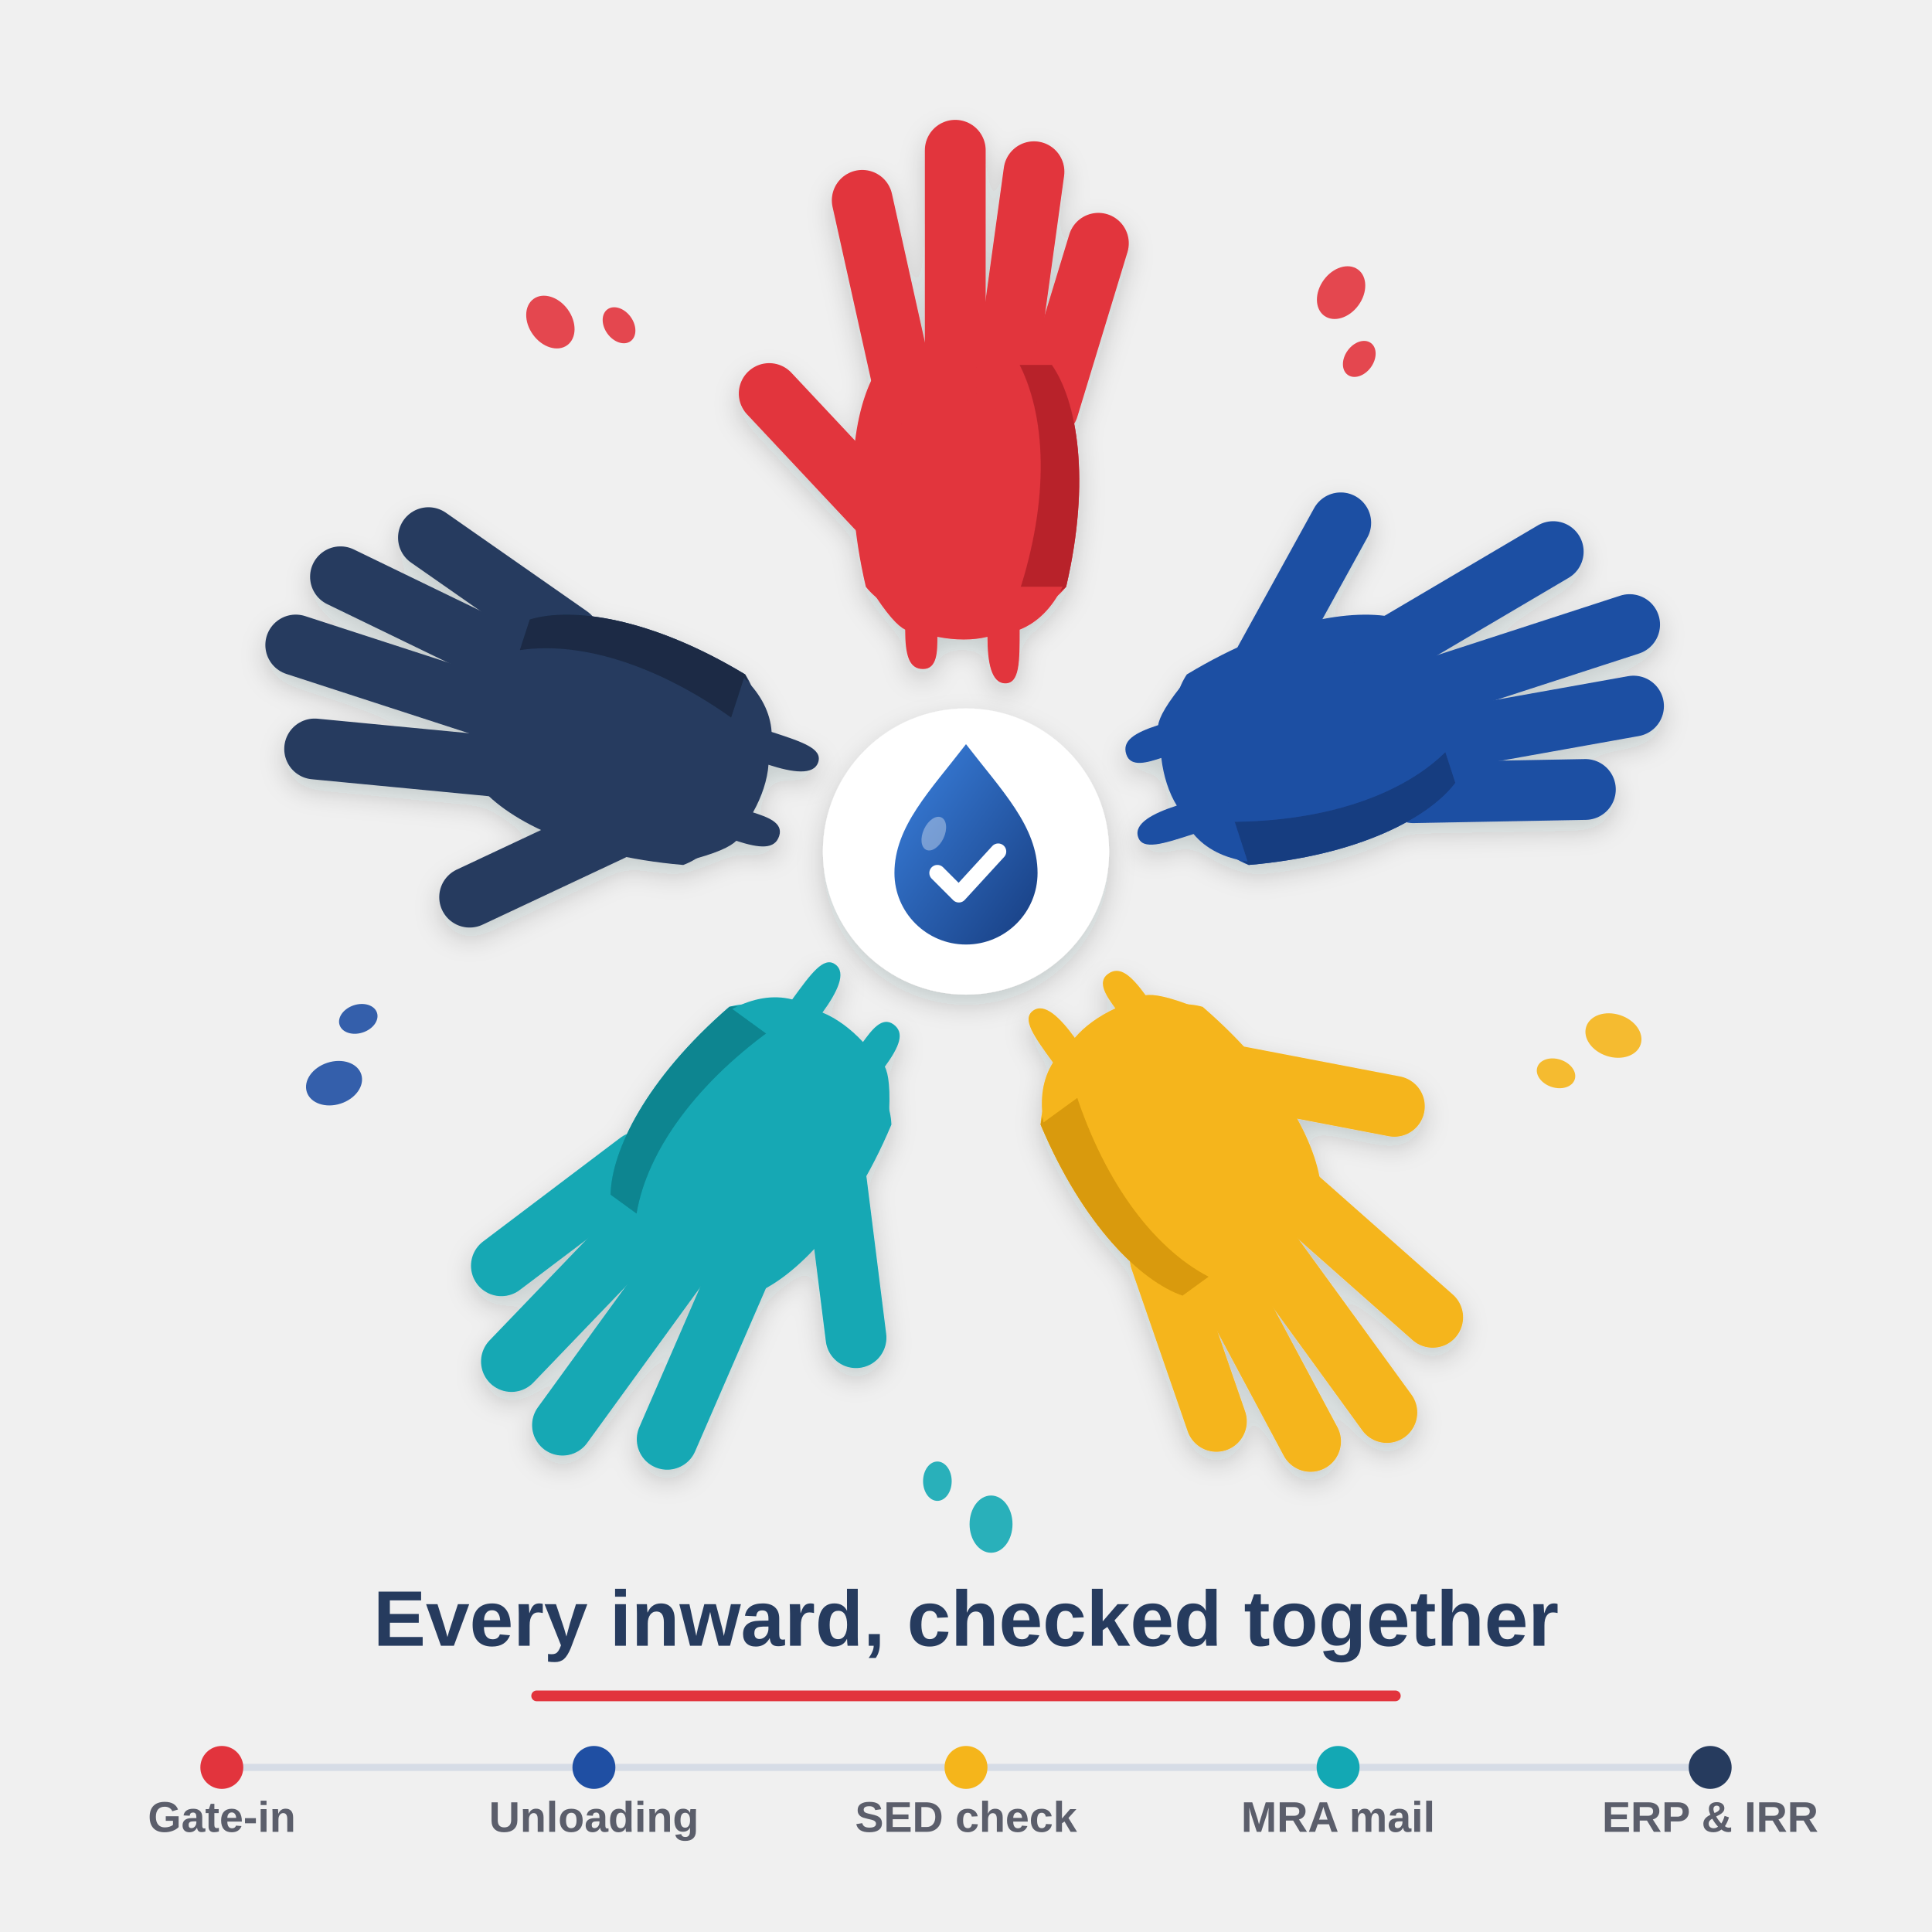
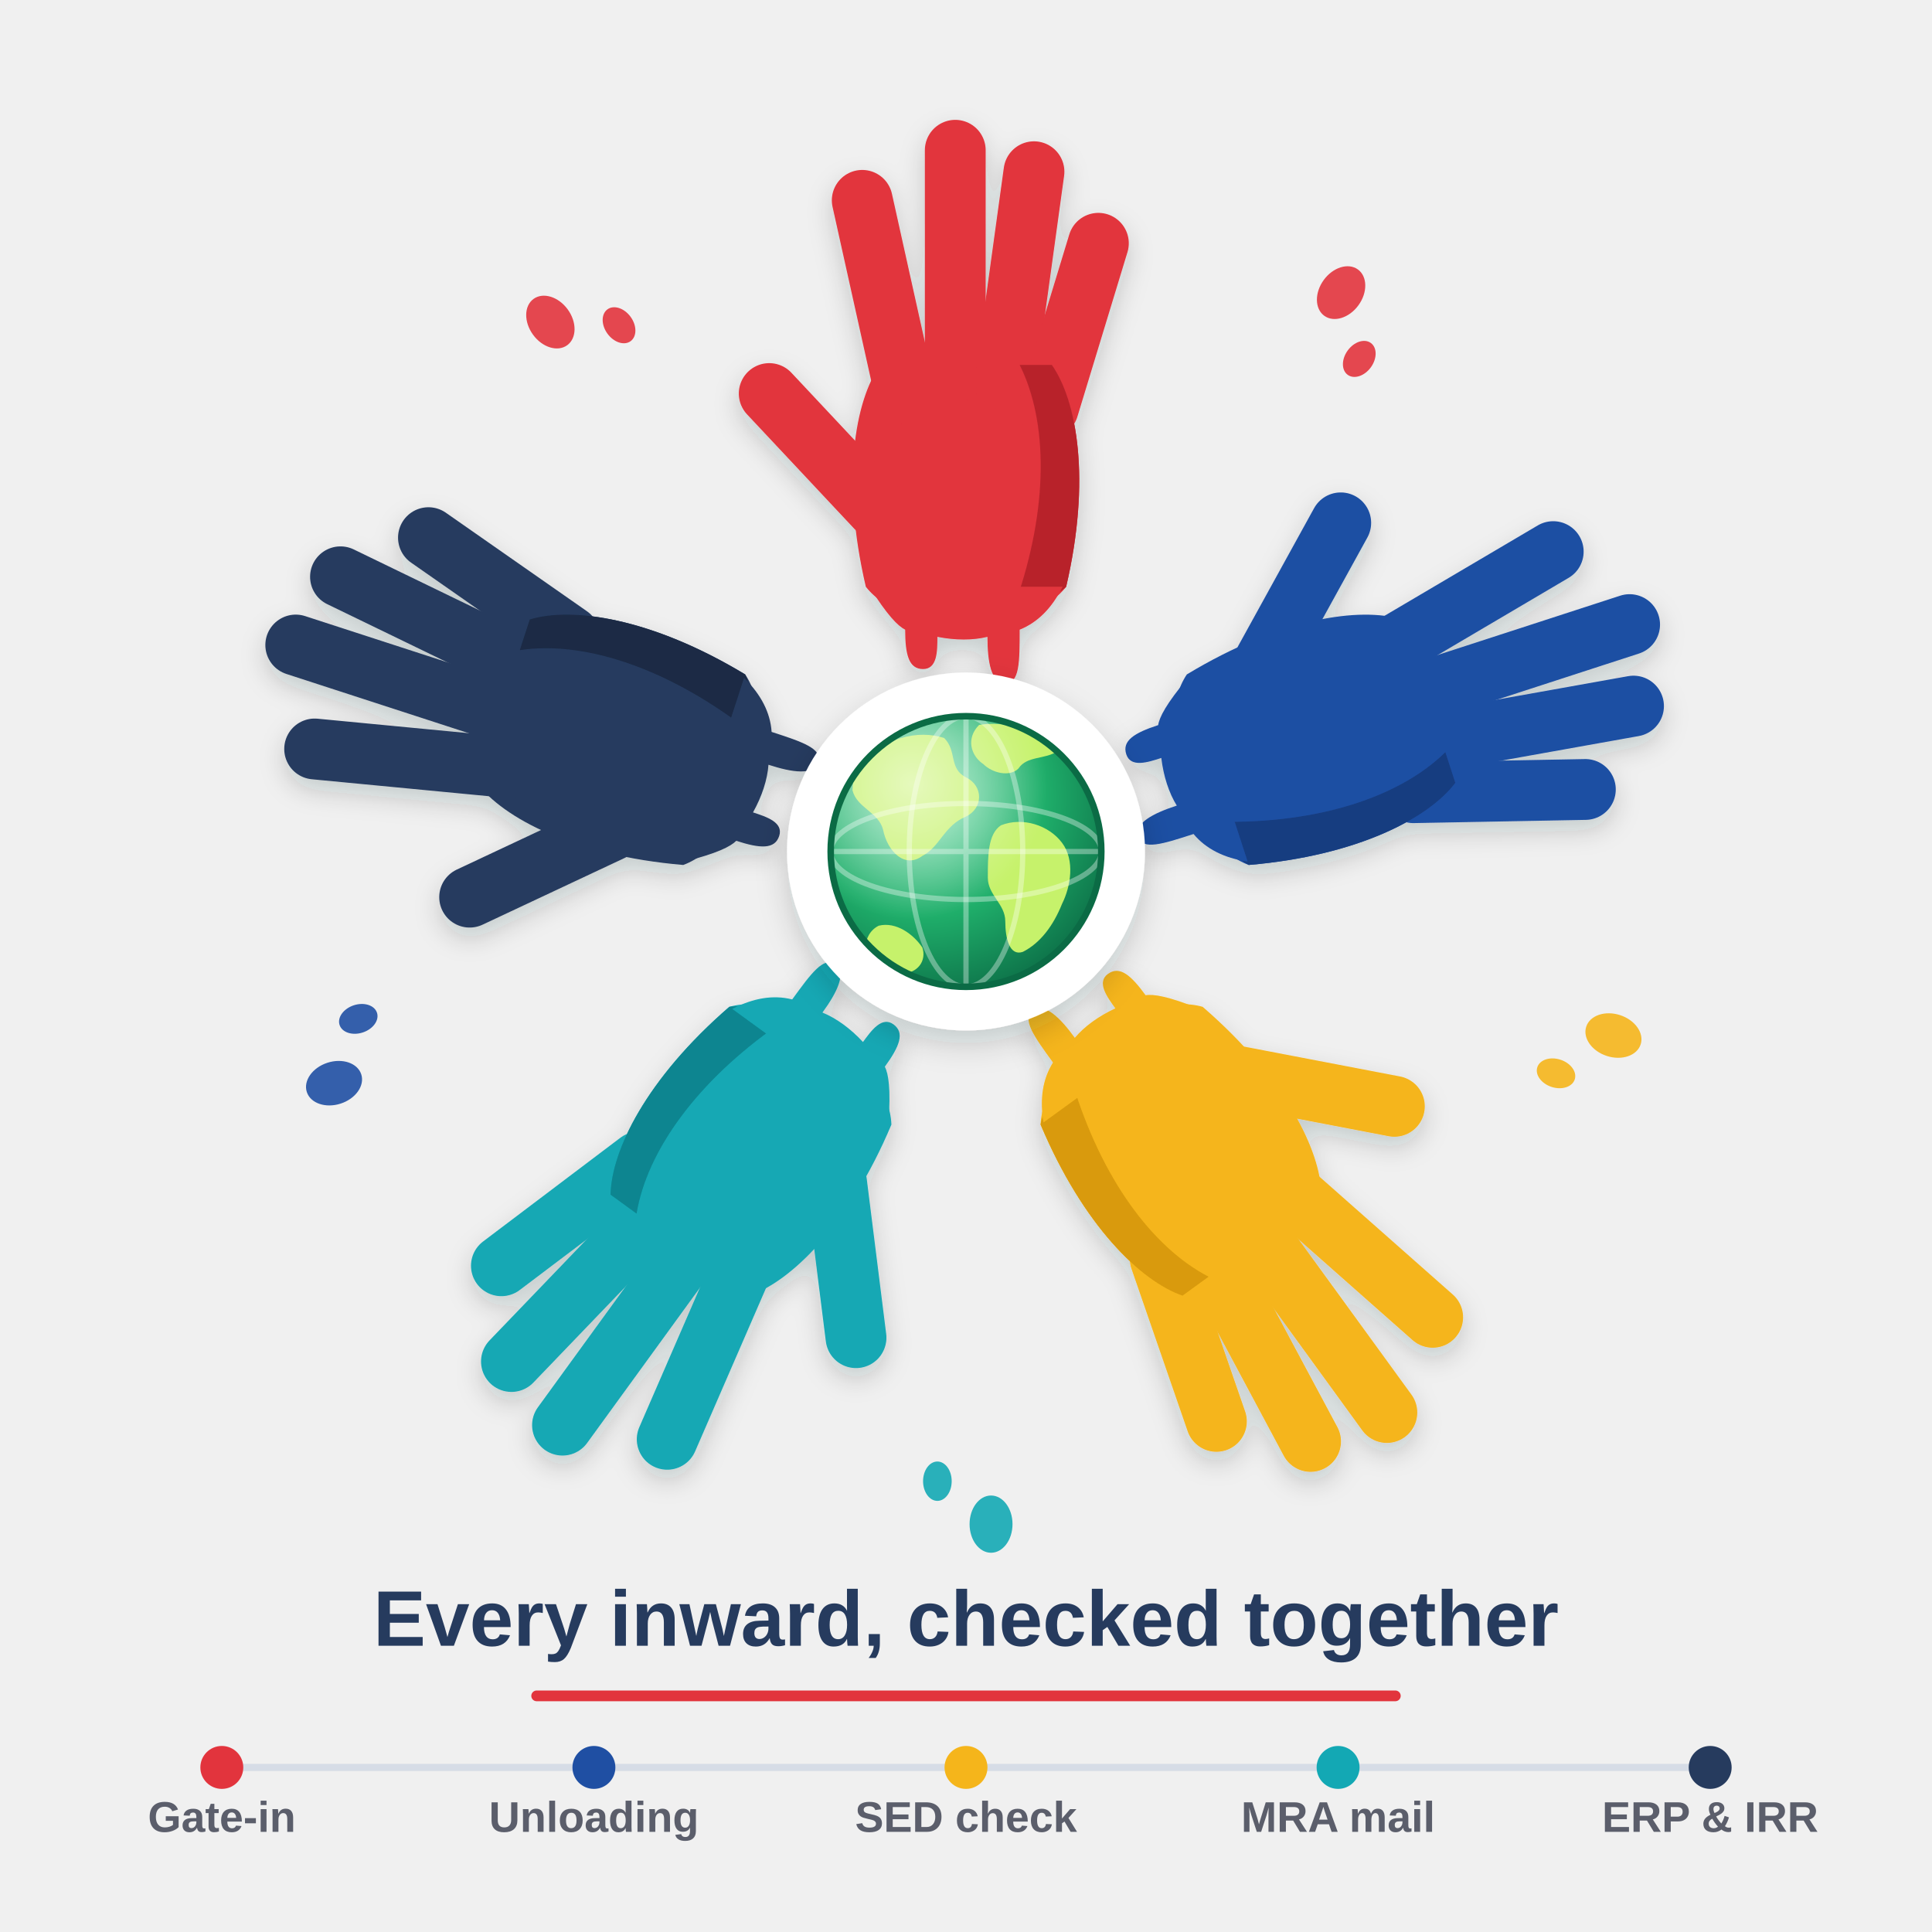
- <svg xmlns="http://www.w3.org/2000/svg" viewBox="0 0 540 540" role="img" aria-label="Every inward, checked together: five paint-dipped hands around a paint drop with a tick - gate-in, unloading, SED check, MRA mail, ERP and IRR">
+ <svg xmlns="http://www.w3.org/2000/svg" viewBox="0 0 540 540" role="img" aria-label="Every inward, checked together: five paint-dipped hands around a green globe - gate-in, unloading, SED check, MRA mail, ERP and IRR">
  <defs>
-     <linearGradient id="drop" x1="0" y1="0" x2="1" y2="1">
-       <stop offset="0" stop-color="#3b82e0" />
-       <stop offset="1" stop-color="#173d80" />
-     </linearGradient>
+     <radialGradient id="sea" cx=".35" cy=".3" r=".8">
+       <stop offset="0" stop-color="#7fe0b0" />
+       <stop offset=".55" stop-color="#1fae6a" />
+       <stop offset="1" stop-color="#0b6b45" />
+     </radialGradient>
+     <radialGradient id="shine" cx=".3" cy=".25" r=".5">
+       <stop offset="0" stop-color="#fff" stop-opacity=".55" />
+       <stop offset="1" stop-color="#fff" stop-opacity="0" />
+     </radialGradient>
+     <clipPath id="globe">
+       <circle r="31" />
+     </clipPath>
    <filter id="sh" x="-20%" y="-20%" width="140%" height="140%">
      <feDropShadow dx="0" dy="3" stdDeviation="3.5" flood-color="#1b2533" flood-opacity=".18" />
    </filter>
  </defs>
  <g transform="translate(270 238)">
    <g fill="#e2343d" opacity=".9">
      <g transform="rotate(36)">
        <ellipse cx="-7" cy="-188" rx="6" ry="8" />
        <ellipse cx="8" cy="-176" rx="4" ry="5.5" />
      </g>
      <g transform="rotate(108)" fill="#f5b51b">
        <ellipse cx="-7" cy="-188" rx="6" ry="8" />
        <ellipse cx="8" cy="-176" rx="4" ry="5.5" />
      </g>
      <g transform="rotate(180)" fill="#13a8b4">
        <ellipse cx="-7" cy="-188" rx="6" ry="8" />
        <ellipse cx="8" cy="-176" rx="4" ry="5.5" />
      </g>
      <g transform="rotate(252)" fill="#1f4fa3">
        <ellipse cx="-7" cy="-188" rx="6" ry="8" />
        <ellipse cx="8" cy="-176" rx="4" ry="5.5" />
      </g>
      <g transform="rotate(324)">
        <ellipse cx="-7" cy="-188" rx="6" ry="8" />
        <ellipse cx="8" cy="-176" rx="4" ry="5.5" />
      </g>
    </g>
    <g filter="url(#sh)">
      <g transform="rotate(0) translate(0 -66)">
        <path fill="#e2343d" d="M-28-8C-35-38-31-60-24-70H24C31-60 35-38 28-8 17 6-17 6-28-8Z" />
        <g fill="none" stroke="#e2343d" stroke-linecap="round" stroke-width="17">
          <path d="M-17-62L-29-116" />
          <path d="M-3-68V-130" />
          <path d="M11-66L19-124" />
          <path d="M23-58L37-104" />
          <path d="M-25-30L-55-62" />
        </g>
        <path fill="#b8242c" d="M28-8C35-38 31-60 24-70H15C23-54 23-30 14-4 20-4 25-5 28-8Z" />
        <path fill="#e2343d" d="M-27-8C-22 0-19 3-17 4-17 11-16 15-12 15-8 15-8 10-8 6-3 7 2 7 6 6 6 13 7 19 11 19 15 19 15 13 15 4 20 2 24-2 27-8Z" />
      </g>
      <g transform="rotate(72) translate(0 -66)">
        <path fill="#1f4fa3" d="M-28-8C-35-38-31-60-24-70H24C31-60 35-38 28-8 17 6-17 6-28-8Z" />
        <g fill="none" stroke="#1f4fa3" stroke-linecap="round" stroke-width="17">
          <path d="M-17-62L-29-116" />
          <path d="M-3-68V-130" />
          <path d="M11-66L19-124" />
          <path d="M23-58L37-104" />
          <path d="M-25-30L-55-62" />
        </g>
        <path fill="#173d80" d="M28-8C35-38 31-60 24-70H15C23-54 23-30 14-4 20-4 25-5 28-8Z" />
        <path fill="#1f4fa3" d="M-27-8C-22 0-19 3-17 4-17 11-16 15-12 15-8 15-8 10-8 6-3 7 2 7 6 6 6 13 7 19 11 19 15 19 15 13 15 4 20 2 24-2 27-8Z" />
      </g>
      <g transform="rotate(144) translate(0 -66)">
        <path fill="#f5b51b" d="M-28-8C-35-38-31-60-24-70H24C31-60 35-38 28-8 17 6-17 6-28-8Z" />
        <g fill="none" stroke="#f5b51b" stroke-linecap="round" stroke-width="17">
          <path d="M-17-62L-29-116" />
          <path d="M-3-68V-130" />
          <path d="M11-66L19-124" />
          <path d="M23-58L37-104" />
          <path d="M-25-30L-55-62" />
        </g>
        <path fill="#d99a0c" d="M28-8C35-38 31-60 24-70H15C23-54 23-30 14-4 20-4 25-5 28-8Z" />
        <path fill="#f5b51b" d="M-27-8C-22 0-19 3-17 4-17 11-16 15-12 15-8 15-8 10-8 6-3 7 2 7 6 6 6 13 7 19 11 19 15 19 15 13 15 4 20 2 24-2 27-8Z" />
      </g>
      <g transform="rotate(216) translate(0 -66)">
        <path fill="#13a8b4" d="M-28-8C-35-38-31-60-24-70H24C31-60 35-38 28-8 17 6-17 6-28-8Z" />
        <g fill="none" stroke="#13a8b4" stroke-linecap="round" stroke-width="17">
          <path d="M-17-62L-29-116" />
          <path d="M-3-68V-130" />
          <path d="M11-66L19-124" />
          <path d="M23-58L37-104" />
          <path d="M-25-30L-55-62" />
        </g>
        <path fill="#0e8590" d="M28-8C35-38 31-60 24-70H15C23-54 23-30 14-4 20-4 25-5 28-8Z" />
        <path fill="#13a8b4" d="M-27-8C-22 0-19 3-17 4-17 11-16 15-12 15-8 15-8 10-8 6-3 7 2 7 6 6 6 13 7 19 11 19 15 19 15 13 15 4 20 2 24-2 27-8Z" />
      </g>
      <g transform="rotate(288) translate(0 -66)">
        <path fill="#263b5e" d="M-28-8C-35-38-31-60-24-70H24C31-60 35-38 28-8 17 6-17 6-28-8Z" />
        <g fill="none" stroke="#263b5e" stroke-linecap="round" stroke-width="17">
          <path d="M-17-62L-29-116" />
          <path d="M-3-68V-130" />
          <path d="M11-66L19-124" />
          <path d="M23-58L37-104" />
          <path d="M-25-30L-55-62" />
        </g>
        <path fill="#1a2a45" d="M28-8C35-38 31-60 24-70H15C23-54 23-30 14-4 20-4 25-5 28-8Z" />
        <path fill="#263b5e" d="M-27-8C-22 0-19 3-17 4-17 11-16 15-12 15-8 15-8 10-8 6-3 7 2 7 6 6 6 13 7 19 11 19 15 19 15 13 15 4 20 2 24-2 27-8Z" />
      </g>
    </g>
-     <circle r="40" fill="#fff" filter="url(#sh)" />
-     <path d="M0-30C10-17 20-7 20 6A20 20 0 0 1-20 6C-20-7-10-17 0-30Z" fill="url(#drop)" />
-     <path d="M-8 6l6 6 11-12" fill="none" stroke="#fff" stroke-width="4.5" stroke-linecap="round" stroke-linejoin="round" />
-     <ellipse cx="-9" cy="-5" rx="3" ry="5" fill="#fff" opacity=".35" transform="rotate(25 -9 -5)" />
+     <g transform="scale(1.22)">
+       <circle r="41" fill="#fff" filter="url(#sh)" />
+       <circle r="31" fill="url(#sea)" />
+       <g clip-path="url(#globe)">
+         <g fill="#c6f26b">
+           <path d="M-24-20c5-6 13-8 19-6 3 3 1 7 5 9 4 2 4 7 0 9-5 2-6 7-10 9-4 3-8-1-9-6-1-4-6-5-7-9 0-3 1-5 2-6z" />
+           <path d="M3-29c6-1 13 1 18 6-3 2-7 1-9 4-2 2-6 1-8-1-3-2-4-6-1-9z" />
+           <path d="M8-6c5-2 11 0 14 4 3 4 2 10 0 14-2 5-5 9-9 11-3 1-4-3-4-7 0-4-4-6-4-10 0-5 0-10 3-12z" />
+           <path d="M-20 17c4-1 8 2 10 5 1 3-1 6-5 6-4 0-8-3-8-6 0-2 1-4 3-5z" />
+         </g>
+         <g fill="none" stroke="#fff" stroke-opacity=".35" stroke-width="1.2">
+           <ellipse rx="31" ry="11" />
+           <path d="M-31 0h62M0-31v62" />
+           <ellipse rx="13" ry="31" />
+         </g>
+       </g>
+       <circle r="31" fill="url(#shine)" />
+       <circle r="31" fill="none" stroke="#0b6b45" stroke-width="1.5" />
+     </g>
  </g>
  <g font-family="Segoe UI, Arial, sans-serif" text-anchor="middle">
    <text x="270" y="460" font-size="22" font-weight="800" fill="#263b5e">Every inward, checked together</text>
    <path d="M150 474h240" stroke="#e2343d" stroke-width="3" stroke-linecap="round" />
    <g font-size="12" font-weight="700" fill="#5b5e6b">
      <text x="62" y="512">Gate-in</text>
      <text x="166" y="512">Unloading</text>
      <text x="270" y="512">SED check</text>
      <text x="374" y="512">MRA mail</text>
      <text x="478" y="512">ERP &amp; IRR</text>
    </g>
    <path d="M62 494H478" stroke="#d6dce6" stroke-width="2" />
    <g>
      <circle cx="62" cy="494" r="6" fill="#e2343d" />
      <circle cx="166" cy="494" r="6" fill="#1f4fa3" />
      <circle cx="270" cy="494" r="6" fill="#f5b51b" />
      <circle cx="374" cy="494" r="6" fill="#13a8b4" />
      <circle cx="478" cy="494" r="6" fill="#263b5e" />
    </g>
  </g>
</svg>
